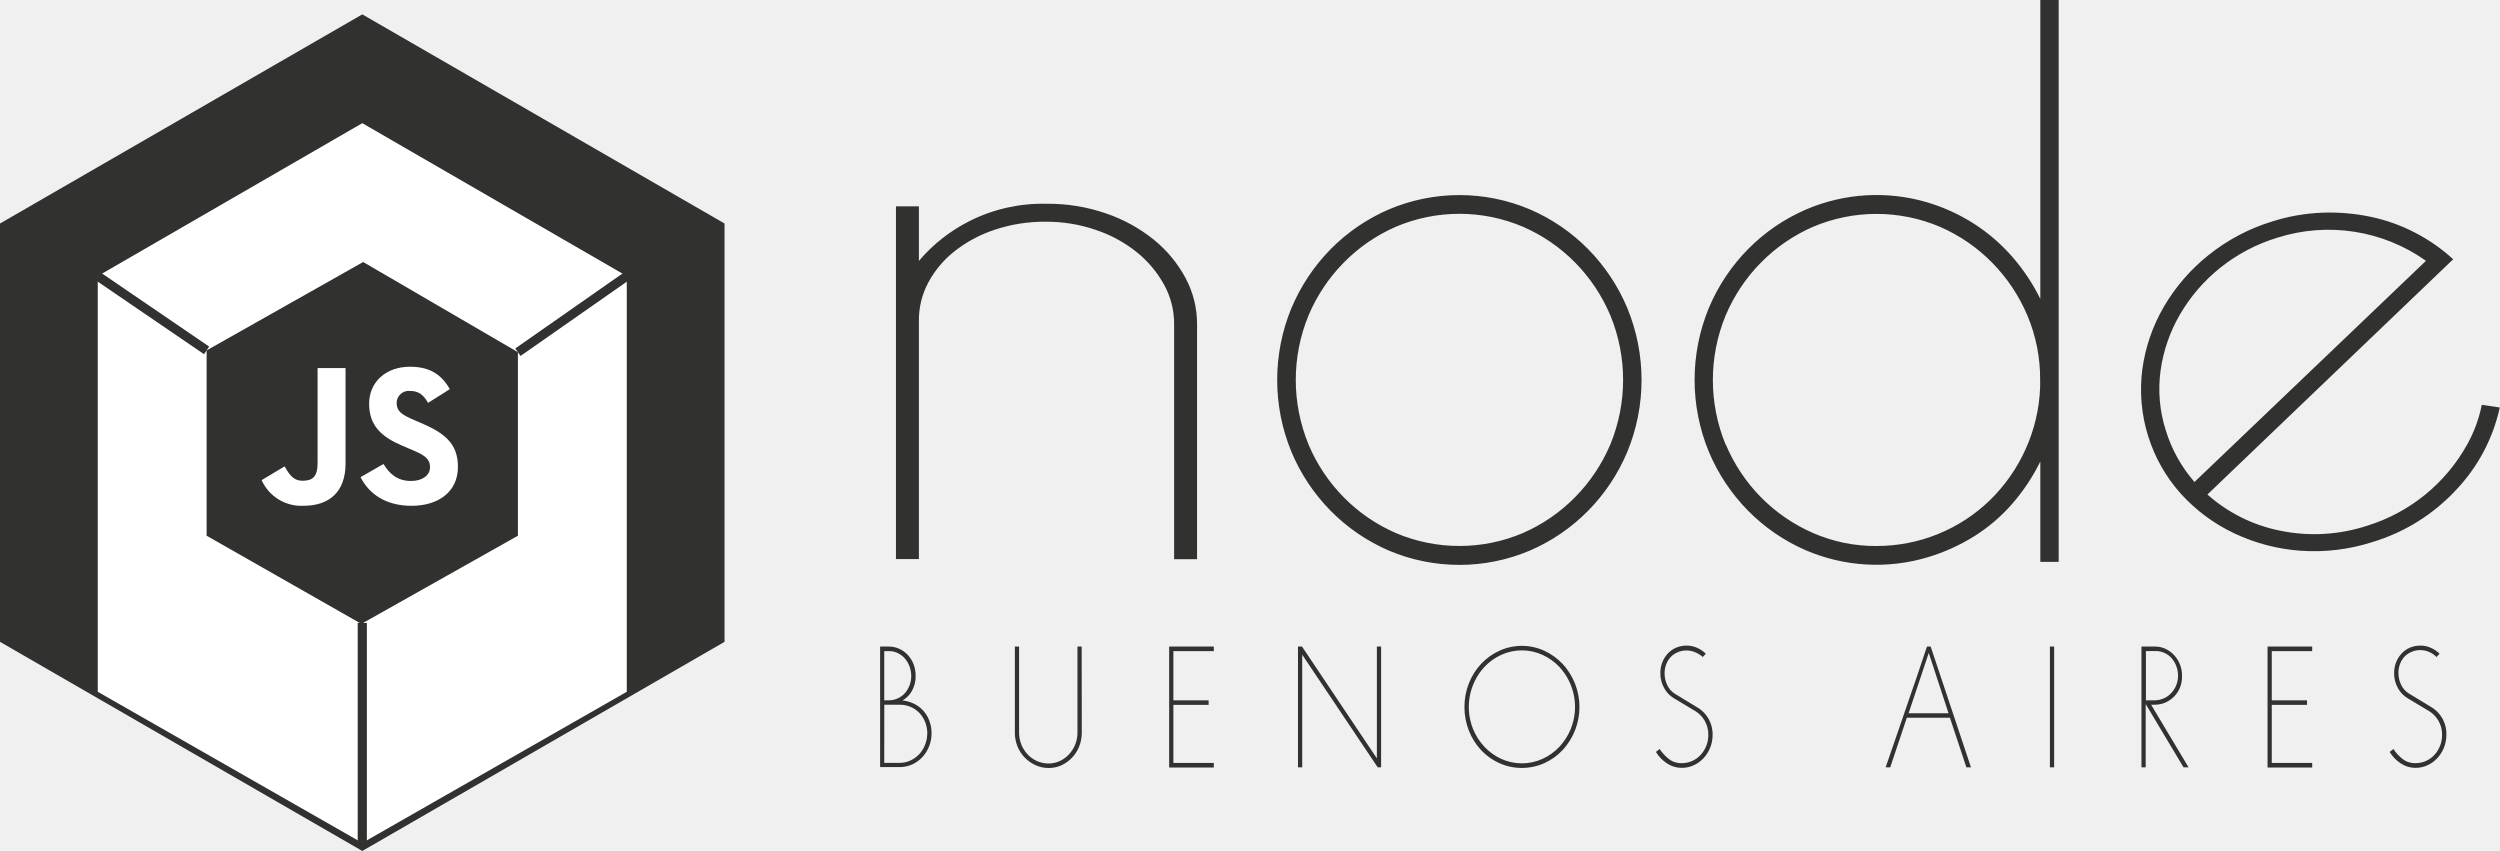
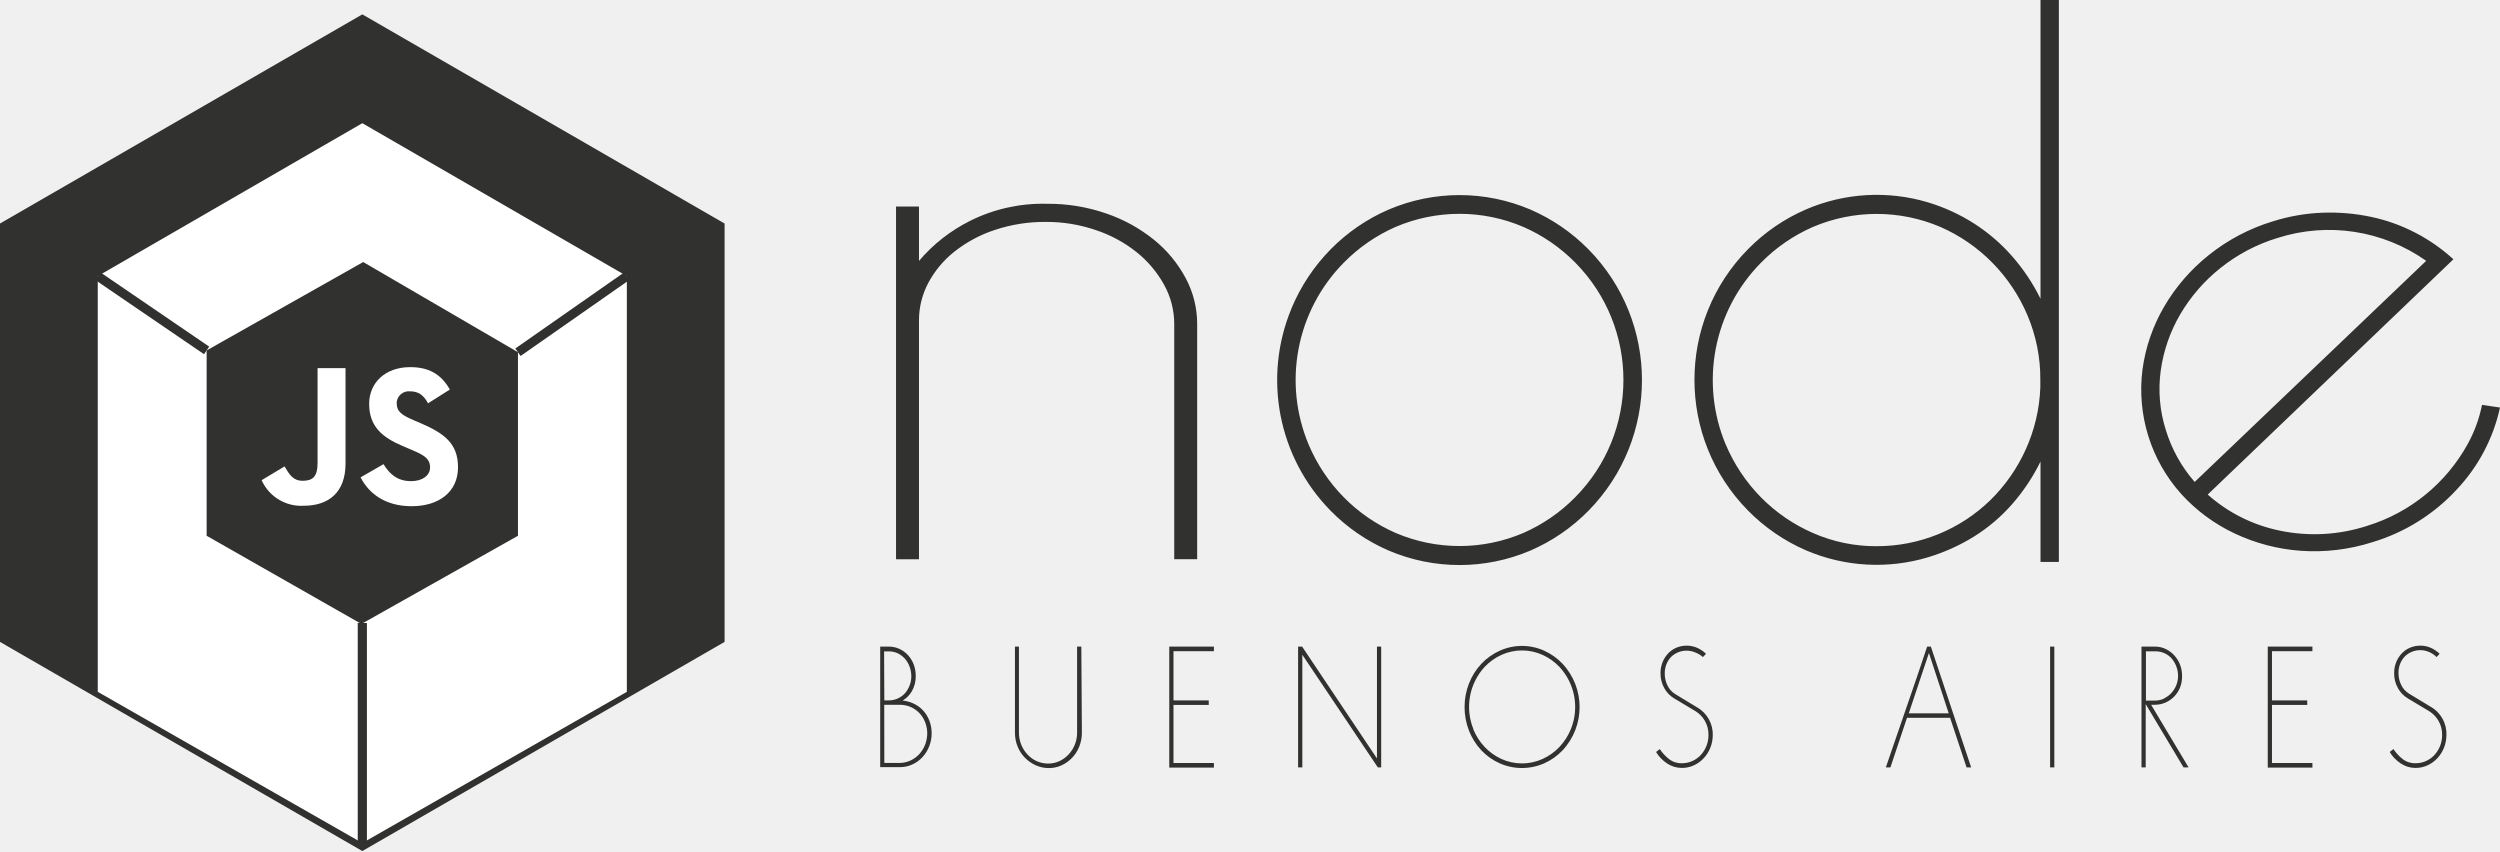
- <svg xmlns="http://www.w3.org/2000/svg" id="Layer_1" data-name="Layer 1" viewBox="0 0 544.73 185.42">
+ <svg xmlns="http://www.w3.org/2000/svg" id="Layer_1" data-name="Layer 1" viewBox="0 0 544.68 185.42">
  <defs>
    <style>.cls-1{fill:#313230}.cls-2{fill:#fff}.cls-3{fill:none;stroke:#313230;stroke-miterlimit:10;stroke-width:2px}</style>
  </defs>
-   <path class="cls-1" d="M450.8 665.75a5.37 5.37 0 0 1 2.32.51 5.78 5.78 0 0 1 1.86 1.37 6.45 6.45 0 0 1 1.22 2 6.8 6.8 0 0 1 .44 2.47 6.39 6.39 0 0 1-.85 3.39 5.5 5.5 0 0 1-2 2 7.67 7.67 0 0 1 2.48.71 6.65 6.65 0 0 1 2 1.49 6.91 6.91 0 0 1 1.34 2.18 7.5 7.5 0 0 1 .5 2.77 7.62 7.62 0 0 1-.53 2.84 7.55 7.55 0 0 1-1.47 2.35 6.88 6.88 0 0 1-2.21 1.6 6.47 6.47 0 0 1-2.72.58h-4.28v-26.26zm-1 11.71h1a4.58 4.58 0 0 0 1.93-.41 4.8 4.8 0 0 0 1.56-1.13 5.54 5.54 0 0 0 1-1.67 5.41 5.41 0 0 0 .39-2.05 5.89 5.89 0 0 0-.37-2.11 5.5 5.5 0 0 0-1-1.73 5.07 5.07 0 0 0-1.56-1.19 4.38 4.38 0 0 0-1.95-.43h-1zm0 13.63h3.36a5.49 5.49 0 0 0 2.34-.51 6.13 6.13 0 0 0 1.91-1.37 6.74 6.74 0 0 0 1.31-7 6.19 6.19 0 0 0-1.27-2 5.78 5.78 0 0 0-1.91-1.32 6 6 0 0 0-2.37-.47h-3.36zm43.04-6.56a8 8 0 0 1-.57 3 7.52 7.52 0 0 1-3.84 4.08 6.48 6.48 0 0 1-2.78.6 6.84 6.84 0 0 1-2.9-.62 7.84 7.84 0 0 1-2.35-1.66 7.47 7.47 0 0 1-1.57-2.43 7.82 7.82 0 0 1-.57-3v-18.75h.92v18.78a6.91 6.91 0 0 0 1.86 4.72 6.28 6.28 0 0 0 2.05 1.45 6.16 6.16 0 0 0 2.53.53 5.75 5.75 0 0 0 2.42-.53 6.39 6.39 0 0 0 2-1.45 6.91 6.91 0 0 0 1.86-4.72v-18.78h.92zm19.96-7.07h7.68v1h-7.68v12.65h8.81v1h-9.73v-26.36h9.73v1h-8.81zm44.52 14.6l-16.45-24.54v24.54h-.92v-26.31h.88l16.31 24.36v-24.36h.92v26.31zm19.87-18.31a13.41 13.41 0 0 1 2.67-4.24 12.73 12.73 0 0 1 4-2.86 11.76 11.76 0 0 1 9.73 0 12.73 12.73 0 0 1 4 2.86 13.84 13.84 0 0 1 0 18.82 12.49 12.49 0 0 1-4 2.84 12 12 0 0 1-9.73 0 12.49 12.49 0 0 1-4-2.84 13.41 13.41 0 0 1-2.67-4.24 14.26 14.26 0 0 1 0-10.35zm.9 9.94a12.64 12.64 0 0 0 2.48 3.9 11.8 11.8 0 0 0 3.66 2.63 10.85 10.85 0 0 0 9 0 11.74 11.74 0 0 0 3.68-2.63 12.63 12.63 0 0 0 2.48-3.9 12.83 12.83 0 0 0-2.48-13.5 11.75 11.75 0 0 0-3.68-2.63 10.85 10.85 0 0 0-9 0 11.81 11.81 0 0 0-3.66 2.63 12.88 12.88 0 0 0-2.48 13.5zm52.2 1.41a7.36 7.36 0 0 1-2 5 6.8 6.8 0 0 1-2.12 1.52 6.21 6.21 0 0 1-2.64.56 5.71 5.71 0 0 1-3.22-1 7.78 7.78 0 0 1-2.37-2.47l.81-.64a9.26 9.26 0 0 0 2 2.17 4.36 4.36 0 0 0 2.81.92 5.52 5.52 0 0 0 2.26-.47 5.62 5.62 0 0 0 1.84-1.3 6.39 6.39 0 0 0 1.7-4.37 5.93 5.93 0 0 0-.8-3.12 6 6 0 0 0-2-2.07l-4.71-2.82a5.88 5.88 0 0 1-2.11-2.2 6.49 6.49 0 0 1-.83-3.29 6.26 6.26 0 0 1 .44-2.37 6.09 6.09 0 0 1 1.2-1.9 5.39 5.39 0 0 1 1.8-1.26 5.61 5.61 0 0 1 2.25-.45 5.51 5.51 0 0 1 2.34.49 6.71 6.71 0 0 1 1.88 1.28l-.67.72a5.09 5.09 0 0 0-1.65-1.03 4.79 4.79 0 0 0-1.91-.4 4.7 4.7 0 0 0-1.89.38 4.64 4.64 0 0 0-1.5 1 4.87 4.87 0 0 0-1 1.58 5.34 5.34 0 0 0-.37 2 5.81 5.81 0 0 0 .6 2.63 4.46 4.46 0 0 0 1.63 1.84l4.78 2.9a6.76 6.76 0 0 1 3.45 6.17zm42.32-3.84l-3.61 10.8h-1q2.3-6.78 4.53-13.17t4.47-13.14h.81l8.78 26.31h-1l-3.59-10.8zm4.78-14.12L673 680.28h8.7zm26.4 24.92v-26.31h.92v26.31zm28.38-17.47a6.1 6.1 0 0 1-1.27 2 6 6 0 0 1-1.91 1.34 5.75 5.75 0 0 1-2.37.49h-.78l8.16 13.64h-1.1l-8.24-13.78v13.78h-.92v-26.31h3a5.18 5.18 0 0 1 2.26.51 6 6 0 0 1 1.86 1.37 6.47 6.47 0 0 1 1.26 2 6.59 6.59 0 0 1 .46 2.45 6.69 6.69 0 0 1-.41 2.51zm-3.5 2.43a5.07 5.07 0 0 0 1.59-1.17 5.62 5.62 0 0 0 1.06-1.69 5.4 5.4 0 0 0 .39-2.05 5.64 5.64 0 0 0-.39-2.11 5.72 5.72 0 0 0-1-1.71 4.68 4.68 0 0 0-1.56-1.15 4.57 4.57 0 0 0-1.93-.41h-2.12v10.73h2a4.68 4.68 0 0 0 1.96-.46zm23.46.44h7.68v1h-7.68v12.65h8.81v1h-9.73v-26.36h9.73v1h-8.81zm38.04 7.64a7.36 7.36 0 0 1-2 5 6.8 6.8 0 0 1-2.12 1.52 6.21 6.21 0 0 1-2.64.56 5.71 5.71 0 0 1-3.22-1 7.78 7.78 0 0 1-2.37-2.47l.81-.64a9.26 9.26 0 0 0 2 2.17 4.36 4.36 0 0 0 2.81.92 5.52 5.52 0 0 0 2.26-.47 5.62 5.62 0 0 0 1.84-1.3 6.39 6.39 0 0 0 1.7-4.37 5.93 5.93 0 0 0-.8-3.12 6 6 0 0 0-2-2.07l-4.71-2.82a5.88 5.88 0 0 1-2.11-2.2 6.49 6.49 0 0 1-.83-3.29 6.26 6.26 0 0 1 .44-2.37 6.09 6.09 0 0 1 1.2-1.9 5.39 5.39 0 0 1 1.8-1.26 5.61 5.61 0 0 1 2.25-.45 5.51 5.51 0 0 1 2.34.49 6.71 6.71 0 0 1 1.88 1.28l-.67.72a5.09 5.09 0 0 0-1.63-1.11 4.79 4.79 0 0 0-1.91-.4 4.7 4.7 0 0 0-1.89.38 4.64 4.64 0 0 0-1.5 1 4.87 4.87 0 0 0-1 1.58 5.34 5.34 0 0 0-.37 2 5.81 5.81 0 0 0 .6 2.63 4.46 4.46 0 0 0 1.63 1.84l4.78 2.9a6.76 6.76 0 0 1 3.43 6.25zm-94.59-50.46a37.08 37.08 0 0 1-8.29 7.08 41.87 41.87 0 0 1-10.08 4.56 39 39 0 0 1-26.59-1.5 40.06 40.06 0 0 1-12.62-8.65 40.72 40.72 0 0 1-8.53-12.83 41.09 41.09 0 0 1 0-31.32 40.72 40.72 0 0 1 8.53-12.81 40 40 0 0 1 12.64-8.65A39 39 0 0 1 677.2 569a40.18 40.18 0 0 1 10.08 4.64 38.9 38.9 0 0 1 8.29 7.16 42.4 42.4 0 0 1 6.13 9.2v-65.13h4V647.3h-4v-21.87a42.4 42.4 0 0 1-6.12 9.21zm-62.41-12.9a36.82 36.82 0 0 0 7.67 11.49 36.21 36.21 0 0 0 11.32 7.77 34 34 0 0 0 13.84 2.84 35.44 35.44 0 0 0 24.81-10.07 36.53 36.53 0 0 0 7.67-11 36 36 0 0 0 3.18-13.53v-1.57a35.45 35.45 0 0 0-2.79-14.08 36.82 36.82 0 0 0-7.67-11.49 36.24 36.24 0 0 0-11.32-7.79 35.4 35.4 0 0 0-27.75 0 36.22 36.22 0 0 0-11.32 7.79 36.82 36.82 0 0 0-7.67 11.49 36.93 36.93 0 0 0 0 28.17zM538.53 592a40.72 40.72 0 0 1 8.53-12.83 40 40 0 0 1 12.64-8.65 39.38 39.38 0 0 1 30.85 0 40.06 40.06 0 0 1 12.64 8.65 40.73 40.73 0 0 1 8.52 12.83 41.09 41.09 0 0 1 0 31.32 40.73 40.73 0 0 1-8.53 12.83 40.07 40.07 0 0 1-12.64 8.66 39.38 39.38 0 0 1-30.85 0 40.06 40.06 0 0 1-12.64-8.66 40.72 40.72 0 0 1-8.53-12.83 41.09 41.09 0 0 1 0-31.32zm3.72 29.74a36.82 36.82 0 0 0 7.67 11.49 36.21 36.21 0 0 0 11.32 7.77 35.4 35.4 0 0 0 27.76 0 36.23 36.23 0 0 0 11.32-7.79 36.82 36.82 0 0 0 7.68-11.48 36.93 36.93 0 0 0 0-28.17 36.82 36.82 0 0 0-7.67-11.49 36.24 36.24 0 0 0-11.33-7.78 35.4 35.4 0 0 0-27.75 0 36.22 36.22 0 0 0-11.32 7.79 36.82 36.82 0 0 0-7.67 11.49 36.93 36.93 0 0 0 0 28.17zM468.46 573a35.37 35.37 0 0 1 16.75-3.73 38.44 38.44 0 0 1 13 2.13 34.15 34.15 0 0 1 10.36 5.72 27.37 27.37 0 0 1 6.87 8.31 21.1 21.1 0 0 1 2.52 10.06v51.22h-5v-51.27a17.57 17.57 0 0 0-2.23-8.61 23.9 23.9 0 0 0-6-7.09 28.89 28.89 0 0 0-8.91-4.8 33 33 0 0 0-10.82-1.76 34.21 34.21 0 0 0-11.13 1.75 28.56 28.56 0 0 0-8.81 4.73 21.76 21.76 0 0 0-5.71 6.86 17.37 17.37 0 0 0-2 8.16v52h-5v-76.85h5v11.89a35.18 35.18 0 0 1 11.11-8.72zm285.43 67.49a37 37 0 0 0 19-1.06 37.63 37.63 0 0 0 21.88-17.82 29.56 29.56 0 0 0 3.12-8.53l3.92.58a37.68 37.68 0 0 1-9.48 17.92A41 41 0 0 1 774 643a41.66 41.66 0 0 1-15.62 1.87A40.53 40.53 0 0 1 744 641.1a37 37 0 0 1-11.62-8.58 34.1 34.1 0 0 1-8.46-27.16 37 37 0 0 1 4.7-13.66 40.55 40.55 0 0 1 9.76-11.27 41.67 41.67 0 0 1 13.92-7.33 41.22 41.22 0 0 1 10.89-1.89 43.4 43.4 0 0 1 10.54.91 37.8 37.8 0 0 1 9.71 3.49 38.42 38.42 0 0 1 8.22 5.75l-53.55 51.26a33.78 33.78 0 0 0 15.78 7.87zm-18.6-10.6l50.44-48.19a36.71 36.71 0 0 0-32.34-5.05 37.19 37.19 0 0 0-12.52 6.59 36.65 36.65 0 0 0-8.73 10.13 33.43 33.43 0 0 0-4.24 12.25 29.61 29.61 0 0 0 1.13 13 30.91 30.91 0 0 0 6.26 11.27z" transform="translate(-257.13 -524.87)" />
-   <path class="cls-1" d="M0 48.7L78.94 3.13l78.93 45.57v91.15l-78.93 45.57L0 139.85V48.7z" />
+   <path class="cls-1" d="M193.67 140.88a5.37 5.37 0 0 1 2.32.51 5.78 5.78 0 0 1 1.86 1.37 6.45 6.45 0 0 1 1.22 2 6.8 6.8 0 0 1 .44 2.47 6.39 6.39 0 0 1-.85 3.39 5.5 5.5 0 0 1-2 2 7.67 7.67 0 0 1 2.48.71 6.65 6.65 0 0 1 2 1.49 6.91 6.91 0 0 1 1.34 2.18 7.5 7.5 0 0 1 .5 2.77 7.6 7.6 0 0 1-2 5.19 6.88 6.88 0 0 1-2.21 1.6 6.47 6.47 0 0 1-2.72.58h-4.28v-26.26zm-1 11.71h1a4.58 4.58 0 0 0 1.93-.41 4.8 4.8 0 0 0 1.56-1.13 5.54 5.54 0 0 0 1-1.67 5.41 5.41 0 0 0 .39-2 5.89 5.89 0 0 0-.37-2.11 5.5 5.5 0 0 0-1-1.73 5.07 5.07 0 0 0-1.56-1.19 4.38 4.38 0 0 0-2-.43h-1zm0 13.63H196a5.49 5.49 0 0 0 2.34-.51 6.13 6.13 0 0 0 1.91-1.37 6.74 6.74 0 0 0 1.31-7 6.19 6.19 0 0 0-1.27-2 5.78 5.78 0 0 0-1.91-1.32 6 6 0 0 0-2.37-.47h-3.36zm43.04-6.56a8 8 0 0 1-.57 3 7.52 7.52 0 0 1-3.84 4.08 6.48 6.48 0 0 1-2.78.6 6.84 6.84 0 0 1-2.9-.62 7.84 7.84 0 0 1-2.35-1.66 7.47 7.47 0 0 1-1.57-2.43 7.82 7.82 0 0 1-.57-3v-18.75h.87v18.78a6.91 6.91 0 0 0 1.86 4.72 6.28 6.28 0 0 0 2 1.45 6.16 6.16 0 0 0 2.53.53 5.75 5.75 0 0 0 2.42-.53 6.39 6.39 0 0 0 2-1.45 6.91 6.91 0 0 0 1.86-4.72v-18.78h.92zm19.96-7.07h7.68v1h-7.68v12.65h8.81v1h-9.73v-26.36h9.73v1h-8.81zm44.52 14.6l-16.45-24.54v24.54h-.92v-26.31h.88l16.3 24.36v-24.36h.92v26.31zm19.87-18.31a13.41 13.41 0 0 1 2.67-4.24 12.73 12.73 0 0 1 4-2.86 11.76 11.76 0 0 1 9.73 0 12.73 12.73 0 0 1 4 2.86 13.84 13.84 0 0 1 0 18.82 12.49 12.49 0 0 1-4 2.84 12 12 0 0 1-9.73 0 12.49 12.49 0 0 1-4-2.84 13.41 13.41 0 0 1-2.67-4.24 14.26 14.26 0 0 1 0-10.35zm.9 9.94a12.64 12.64 0 0 0 2.48 3.9 11.8 11.8 0 0 0 3.66 2.63 10.85 10.85 0 0 0 9 0 11.74 11.74 0 0 0 3.68-2.63 12.63 12.63 0 0 0 2.48-3.9 12.83 12.83 0 0 0-2.48-13.5 11.75 11.75 0 0 0-3.68-2.63 10.85 10.85 0 0 0-9 0 11.81 11.81 0 0 0-3.66 2.63 12.88 12.88 0 0 0-2.44 13.5zm52.2 1.41a7.36 7.36 0 0 1-2 5 6.8 6.8 0 0 1-2.12 1.52 6.21 6.21 0 0 1-2.64.56 5.71 5.71 0 0 1-3.22-1 7.78 7.78 0 0 1-2.37-2.47l.81-.64a9.26 9.26 0 0 0 2 2.17 4.36 4.36 0 0 0 2.81.92 5.52 5.52 0 0 0 2.26-.47 5.62 5.62 0 0 0 1.84-1.3 6.39 6.39 0 0 0 1.7-4.37 5.93 5.93 0 0 0-.8-3.12 6 6 0 0 0-2-2.07l-4.71-2.82a5.88 5.88 0 0 1-2.11-2.2 6.49 6.49 0 0 1-.83-3.29 6.26 6.26 0 0 1 .44-2.37 6.09 6.09 0 0 1 1.2-1.9 5.39 5.39 0 0 1 1.8-1.26 5.61 5.61 0 0 1 2.25-.45 5.51 5.51 0 0 1 2.34.49 6.71 6.71 0 0 1 1.88 1.28l-.67.72a5.09 5.09 0 0 0-1.65-1 4.79 4.79 0 0 0-1.91-.4 4.7 4.7 0 0 0-1.89.38 4.64 4.64 0 0 0-1.5 1 4.87 4.87 0 0 0-1 1.58 5.34 5.34 0 0 0-.37 2 5.81 5.81 0 0 0 .6 2.63 4.46 4.46 0 0 0 1.63 1.84l4.78 2.9a6.76 6.76 0 0 1 3.45 6.14zm42.32-3.84l-3.61 10.8h-1q2.3-6.78 4.53-13.17t4.47-13.14h.81l8.78 26.31h-1l-3.59-10.8zm4.78-14.12l-4.39 13.14h8.7zm26.4 24.92v-26.31h.92v26.31zM475 149.72a6.1 6.1 0 0 1-1.27 2 6 6 0 0 1-1.91 1.34 5.75 5.75 0 0 1-2.37.49h-.78l8.16 13.64h-1.1l-8.24-13.78v13.78h-.92v-26.31h3a5.18 5.18 0 0 1 2.26.51 6 6 0 0 1 1.86 1.37 6.47 6.47 0 0 1 1.26 2 6.59 6.59 0 0 1 .46 2.45 6.69 6.69 0 0 1-.41 2.51zm-3.5 2.43a5.07 5.07 0 0 0 1.59-1.17 5.62 5.62 0 0 0 1.06-1.69 5.4 5.4 0 0 0 .39-2 5.64 5.64 0 0 0-.39-2.11 5.72 5.72 0 0 0-1-1.71 4.68 4.68 0 0 0-1.56-1.15 4.57 4.57 0 0 0-1.93-.41h-2.12v10.73h2a4.68 4.68 0 0 0 2-.46zm23.5.44h7.68v1H495v12.65h8.81v1h-9.73v-26.36h9.73v1H495zm38 7.64a7.36 7.36 0 0 1-2 5 6.8 6.8 0 0 1-2.12 1.52 6.21 6.21 0 0 1-2.64.56 5.71 5.71 0 0 1-3.22-1 7.78 7.78 0 0 1-2.37-2.47l.81-.64a9.26 9.26 0 0 0 2 2.17 4.36 4.36 0 0 0 2.81.92 5.52 5.52 0 0 0 2.26-.47 5.62 5.62 0 0 0 1.84-1.3 6.39 6.39 0 0 0 1.7-4.37 5.93 5.93 0 0 0-.8-3.12 6 6 0 0 0-2-2.07l-4.71-2.82a5.88 5.88 0 0 1-2.11-2.2 6.49 6.49 0 0 1-.83-3.29 6.26 6.26 0 0 1 .44-2.37 6.09 6.09 0 0 1 1.2-1.9 5.39 5.39 0 0 1 1.8-1.26 5.61 5.61 0 0 1 2.25-.45 5.51 5.51 0 0 1 2.34.49 6.71 6.71 0 0 1 1.88 1.28l-.67.72a5.09 5.09 0 0 0-1.63-1.11 4.79 4.79 0 0 0-1.91-.4 4.7 4.7 0 0 0-1.89.38 4.64 4.64 0 0 0-1.5 1 4.87 4.87 0 0 0-1 1.58 5.34 5.34 0 0 0-.37 2 5.81 5.81 0 0 0 .6 2.63 4.46 4.46 0 0 0 1.63 1.84l4.78 2.9a6.76 6.76 0 0 1 3.43 6.25zm-94.55-50.46a37.08 37.08 0 0 1-8.29 7.08 41.87 41.87 0 0 1-10.08 4.56 39 39 0 0 1-26.59-1.5 40.06 40.06 0 0 1-12.62-8.65 40.57 40.57 0 0 1 0-57 40 40 0 0 1 12.64-8.65 39 39 0 0 1 26.56-1.52 40.18 40.18 0 0 1 10.08 4.64 38.9 38.9 0 0 1 8.29 7.16 42.4 42.4 0 0 1 6.13 9.2V0h4v122.43h-4v-21.87a42.4 42.4 0 0 1-6.12 9.21zM376 96.87a36.82 36.82 0 0 0 7.67 11.49 36.21 36.21 0 0 0 11.33 7.77 34 34 0 0 0 13.87 2.87 35.44 35.44 0 0 0 24.81-10.07 36.53 36.53 0 0 0 7.67-11 36 36 0 0 0 3.18-13.53v-1.6a35.45 35.45 0 0 0-2.79-14.08 36.82 36.82 0 0 0-7.67-11.49 36.24 36.24 0 0 0-11.32-7.79 35.4 35.4 0 0 0-27.75 0 36.22 36.22 0 0 0-11.32 7.79A36.38 36.38 0 0 0 376 96.89zm-94.6-29.74a40.72 40.72 0 0 1 8.53-12.83 40 40 0 0 1 12.64-8.65 39.38 39.38 0 0 1 30.85 0 40.06 40.06 0 0 1 12.64 8.65 40.62 40.62 0 0 1 0 57 40.07 40.07 0 0 1-12.64 8.66 39.38 39.38 0 0 1-30.85 0 40.06 40.06 0 0 1-12.64-8.66 40.61 40.61 0 0 1-8.53-44.15zm3.72 29.74a36.82 36.82 0 0 0 7.67 11.49 36.21 36.21 0 0 0 11.32 7.77 35.4 35.4 0 0 0 27.76 0 36.23 36.23 0 0 0 11.32-7.79 36.36 36.36 0 0 0 0-51.14 36.24 36.24 0 0 0-11.33-7.78 35.4 35.4 0 0 0-27.75 0 36.22 36.22 0 0 0-11.32 7.79 36.38 36.38 0 0 0-7.67 39.66zm-73.79-48.74a35.37 35.37 0 0 1 16.75-3.73 38.44 38.44 0 0 1 13 2.13 34.15 34.15 0 0 1 10.36 5.72 27.37 27.37 0 0 1 6.87 8.31 21.1 21.1 0 0 1 2.52 10.06v51.22h-5V70.57A17.57 17.57 0 0 0 253.6 62a23.9 23.9 0 0 0-6-7.09 28.89 28.89 0 0 0-8.91-4.8 33 33 0 0 0-10.82-1.76 34.21 34.21 0 0 0-11.13 1.75 28.56 28.56 0 0 0-8.81 4.73 21.76 21.76 0 0 0-5.71 6.86 17.37 17.37 0 0 0-2 8.16v52h-5V45h5v11.85a35.18 35.18 0 0 1 11.11-8.72zm285.43 67.49a37 37 0 0 0 19-1.06 37.63 37.63 0 0 0 21.88-17.82 29.56 29.56 0 0 0 3.12-8.53l3.92.58a37.68 37.68 0 0 1-9.48 17.92 41 41 0 0 1-18.33 11.42 41.66 41.66 0 0 1-15.62 1.87 40.53 40.53 0 0 1-14.38-3.77 37 37 0 0 1-11.62-8.58 34.1 34.1 0 0 1-8.46-27.16 37 37 0 0 1 4.7-13.66 40.55 40.55 0 0 1 9.76-11.27 41.67 41.67 0 0 1 13.92-7.33 41.22 41.22 0 0 1 10.89-1.89 43.4 43.4 0 0 1 10.54.91 37.8 37.8 0 0 1 9.71 3.49 38.42 38.42 0 0 1 8.22 5.75L481 107.75a33.78 33.78 0 0 0 15.76 7.87zM478.16 105l50.44-48.17a36.71 36.71 0 0 0-32.34-5 37.19 37.19 0 0 0-12.52 6.59A36.65 36.65 0 0 0 475 68.5a33.43 33.43 0 0 0-4.24 12.25 29.61 29.61 0 0 0 1.13 13 30.91 30.91 0 0 0 6.27 11.25zM0 48.7L78.94 3.13l78.93 45.57v91.15l-78.93 45.57L0 139.85V48.7z" />
  <path class="cls-2" d="M21.3 60.16l57.64-33.32 57.63 33.32v90.57l-57.63 32.94-57.64-32.94V60.16z" />
  <path class="cls-1" d="M79.13 57.09l33.72 19.65v39.99l-34.11 19.21-33.72-19.21V76.35l34.11-19.26z" />
  <path class="cls-3" d="M78.94 183.67v-47.94m33.91-58.99l23.72-16.58M45.02 76.35L21.3 60.16" />
-   <path class="cls-2" d="M314.14 629.49l5-3c1 1.7 1.83 3.13 3.92 3.13s3.27-.78 3.27-3.83v-20.72h6.09v20.81c0 6.31-3.7 9.19-9.1 9.19a9.46 9.46 0 0 1-9.18-5.58zm21.55-.65l5-2.87c1.31 2.13 3 3.7 6 3.7 2.52 0 4.14-1.26 4.14-3 0-2.09-1.65-2.83-4.44-4l-1.52-.65c-4.4-1.87-7.31-4.22-7.31-9.19 0-4.57 3.48-8.05 8.92-8.05 3.87 0 6.66 1.35 8.66 4.88l-4.75 3c-1-1.87-2.18-2.61-3.92-2.61a2.65 2.65 0 0 0-2.92 2.61c0 1.83 1.13 2.57 3.74 3.7l1.52.65c5.18 2.22 8.1 4.48 8.1 9.58 0 5.49-4.31 8.49-10.1 8.49s-9.33-2.72-11.12-6.24z" transform="translate(-257.13 -524.87)" />
+   <path class="cls-2" d="M57 104.62l5-3c1 1.7 1.83 3.13 3.92 3.13s3.27-.78 3.27-3.83V80.2h6.09V101c0 6.31-3.7 9.19-9.1 9.19a9.46 9.46 0 0 1-9.18-5.57zm21.56-.62l5-2.87c1.31 2.13 3 3.7 6 3.7 2.52 0 4.14-1.26 4.14-3 0-2.09-1.65-2.83-4.44-4l-1.52-.65c-4.4-1.87-7.31-4.22-7.31-9.19 0-4.57 3.48-8 8.92-8 3.87 0 6.66 1.35 8.66 4.88l-4.75 3c-1-1.87-2.18-2.61-3.92-2.61a2.65 2.65 0 0 0-2.91 2.37v.24c0 1.83 1.13 2.57 3.74 3.7l1.52.65c5.18 2.22 8.1 4.48 8.1 9.58 0 5.49-4.31 8.49-10.1 8.49s-9.34-2.8-11.13-6.29z" />
</svg>
